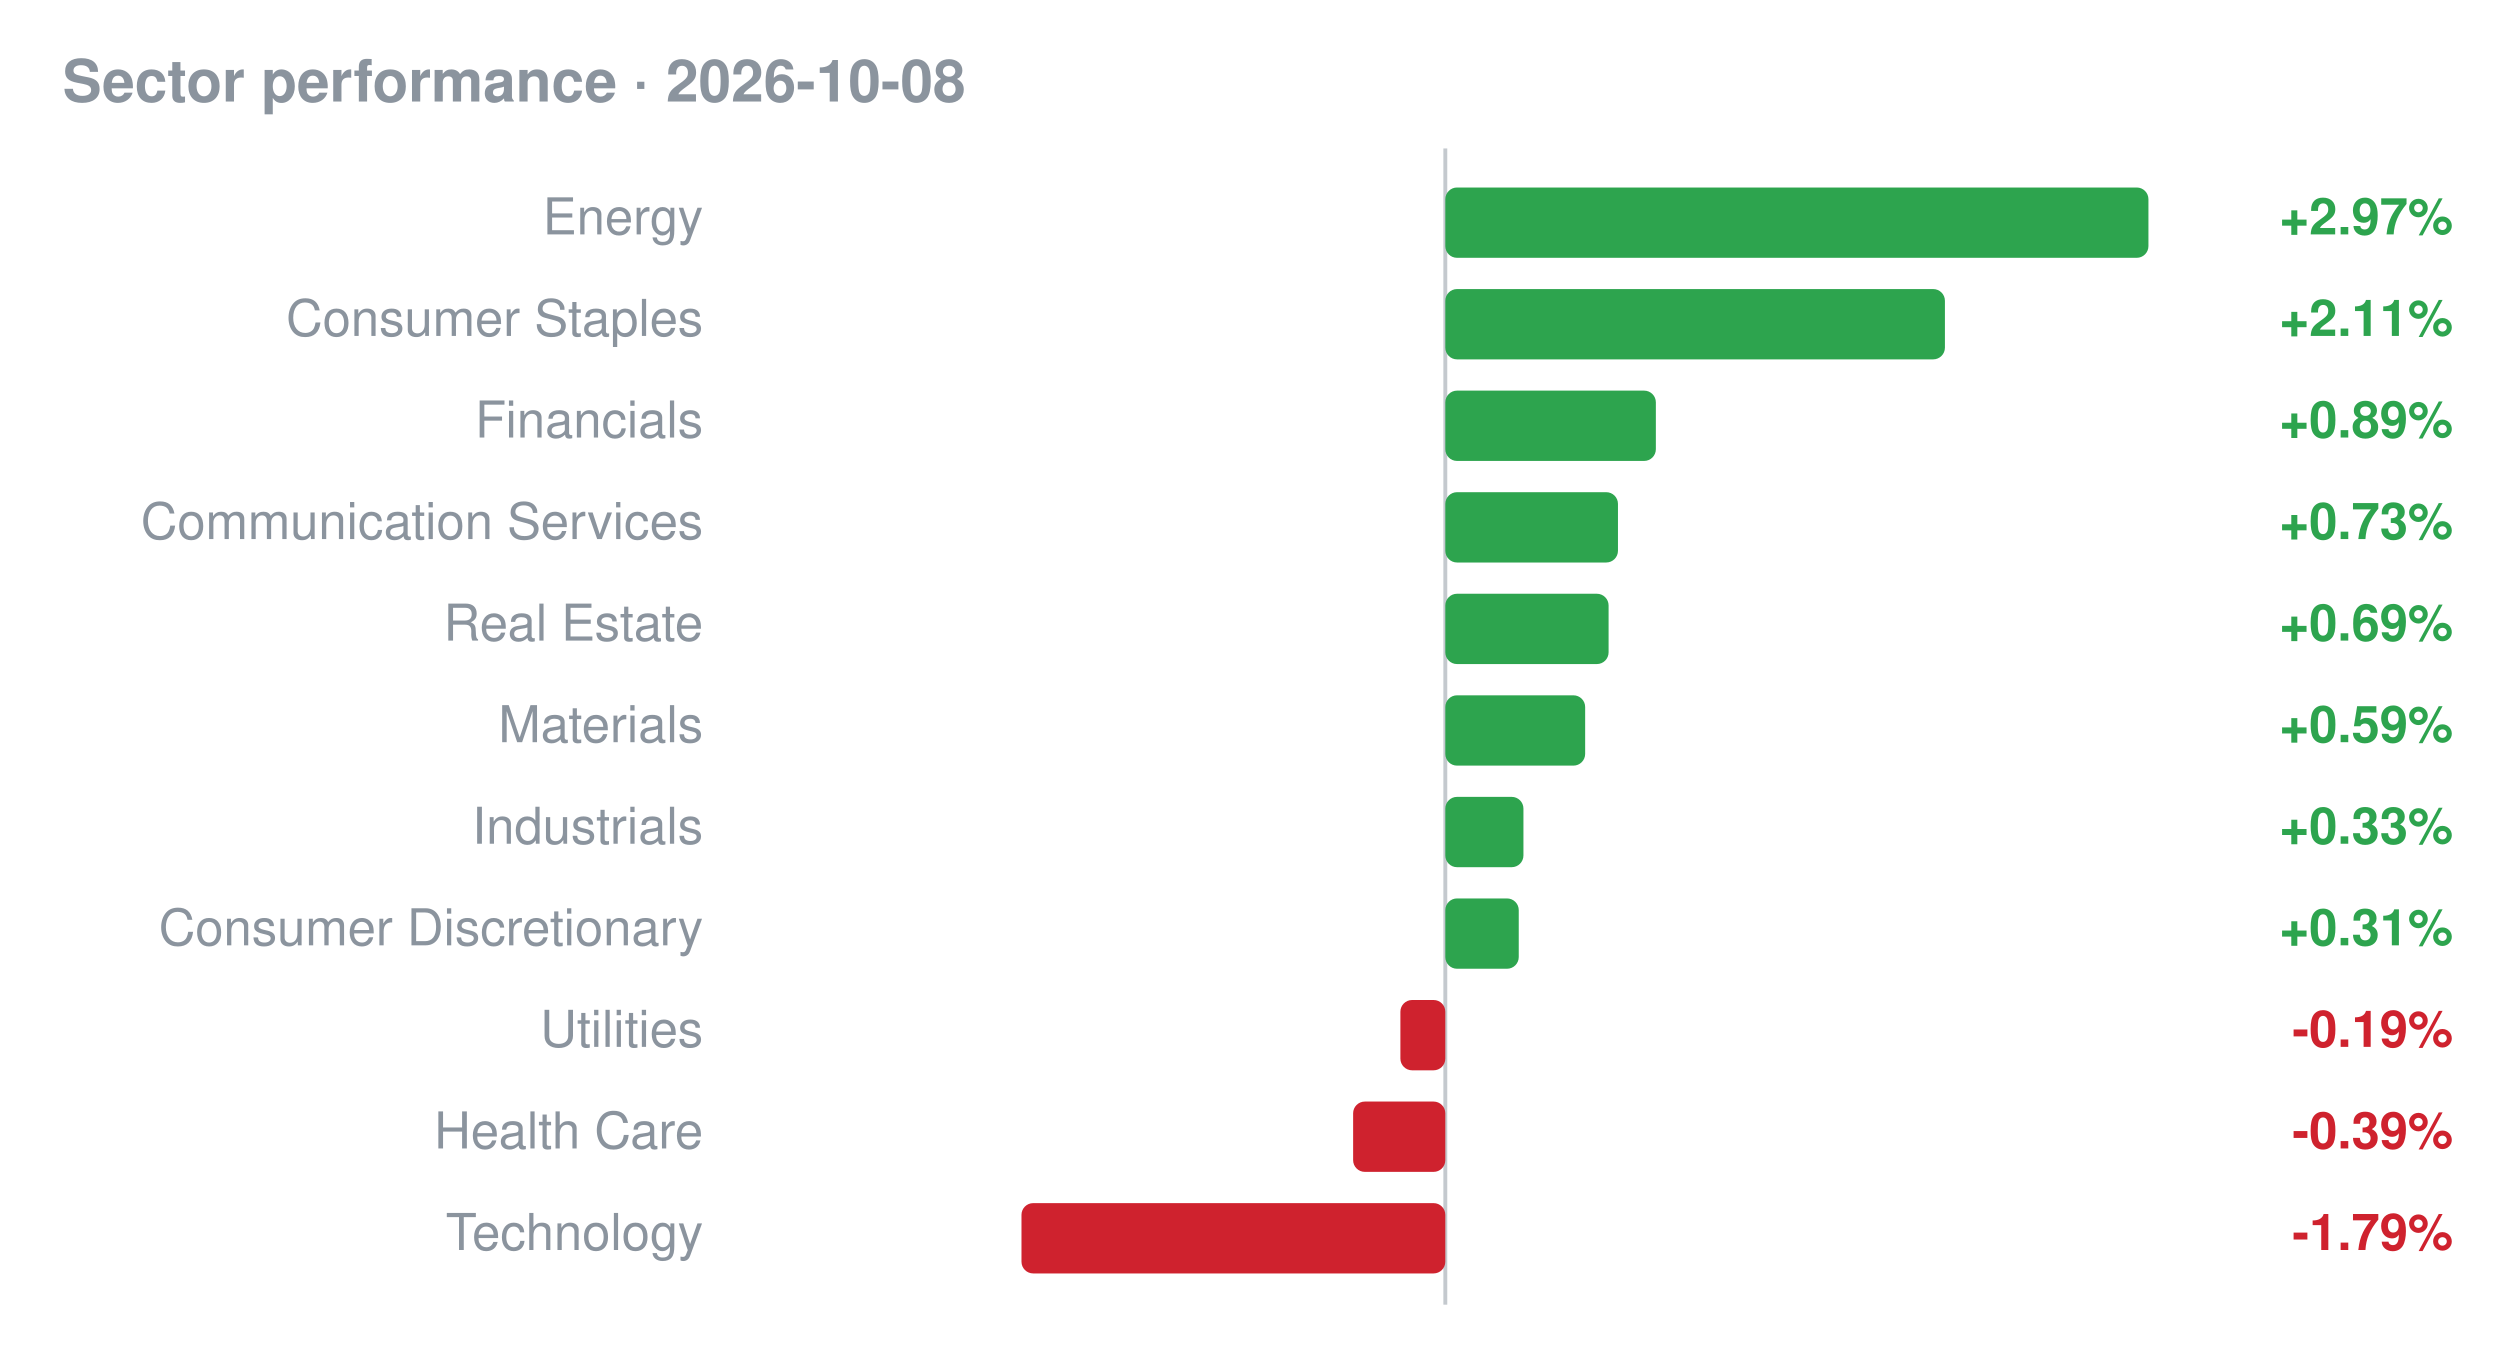
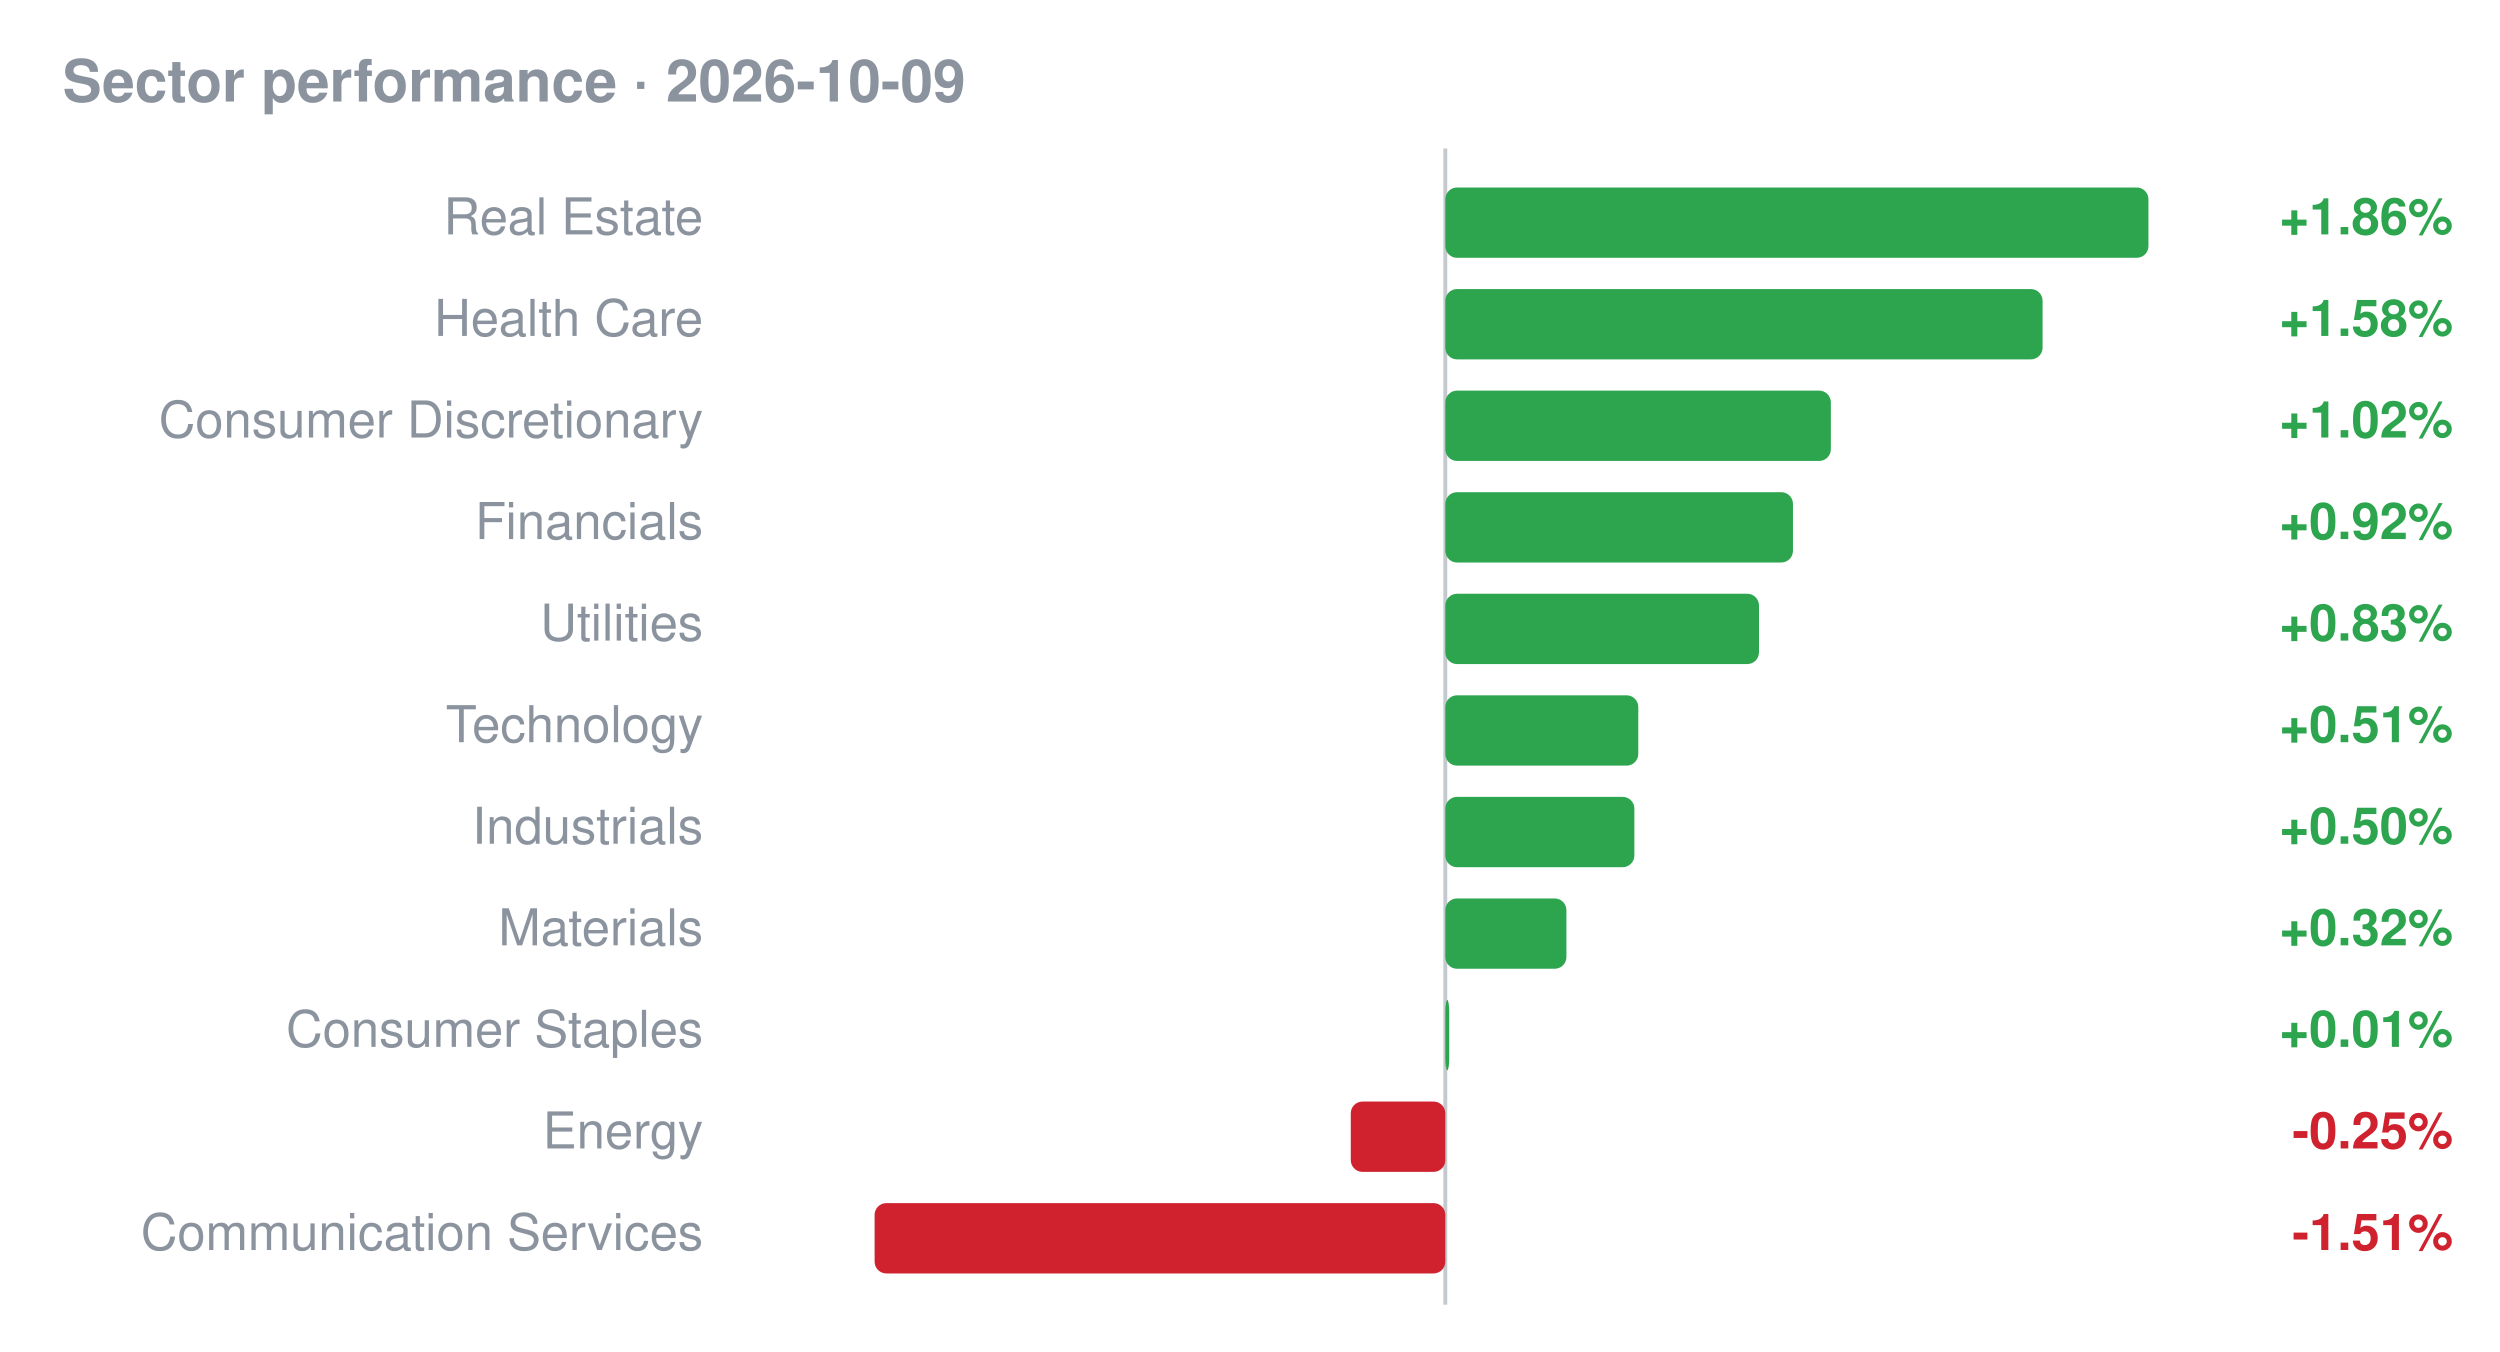
<svg xmlns="http://www.w3.org/2000/svg" width="640" height="346" viewBox="0 0 640 346" font-family="-apple-system,Segoe UI,Helvetica,Arial,sans-serif" font-size="13">
-   <text x="16" y="26" font-size="15" font-weight="600" fill="#8b949e">Sector performance · 2026-10-08</text>
+   <text x="16" y="26" font-size="15" font-weight="600" fill="#8b949e">Sector performance · 2026-10-09</text>
  <line x1="370.0" y1="38" x2="370.0" y2="334" stroke="#8b949e" stroke-opacity="0.5" />
-   <text x="180" y="60" text-anchor="end" fill="#8b949e">Energy</text>
+   <text x="180" y="60" text-anchor="end" fill="#8b949e">Real Estate</text>
  <rect x="370.0" y="48" width="180.0" height="18" rx="3" fill="#2da44e" />
-   <text x="628" y="60" text-anchor="end" fill="#2da44e" font-weight="600">+2.97%</text>
-   <text x="180" y="86" text-anchor="end" fill="#8b949e">Consumer Staples</text>
-   <rect x="370.0" y="74" width="127.9" height="18" rx="3" fill="#2da44e" />
-   <text x="628" y="86" text-anchor="end" fill="#2da44e" font-weight="600">+2.11%</text>
-   <text x="180" y="112" text-anchor="end" fill="#8b949e">Financials</text>
-   <rect x="370.0" y="100" width="53.9" height="18" rx="3" fill="#2da44e" />
-   <text x="628" y="112" text-anchor="end" fill="#2da44e" font-weight="600">+0.89%</text>
-   <text x="180" y="138" text-anchor="end" fill="#8b949e">Communication Services</text>
-   <rect x="370.0" y="126" width="44.2" height="18" rx="3" fill="#2da44e" />
-   <text x="628" y="138" text-anchor="end" fill="#2da44e" font-weight="600">+0.73%</text>
-   <text x="180" y="164" text-anchor="end" fill="#8b949e">Real Estate</text>
-   <rect x="370.0" y="152" width="41.8" height="18" rx="3" fill="#2da44e" />
-   <text x="628" y="164" text-anchor="end" fill="#2da44e" font-weight="600">+0.69%</text>
-   <text x="180" y="190" text-anchor="end" fill="#8b949e">Materials</text>
-   <rect x="370.0" y="178" width="35.8" height="18" rx="3" fill="#2da44e" />
-   <text x="628" y="190" text-anchor="end" fill="#2da44e" font-weight="600">+0.59%</text>
+   <text x="628" y="60" text-anchor="end" fill="#2da44e" font-weight="600">+1.86%</text>
+   <text x="180" y="86" text-anchor="end" fill="#8b949e">Health Care</text>
+   <rect x="370.0" y="74" width="152.9" height="18" rx="3" fill="#2da44e" />
+   <text x="628" y="86" text-anchor="end" fill="#2da44e" font-weight="600">+1.58%</text>
+   <text x="180" y="112" text-anchor="end" fill="#8b949e">Consumer Discretionary</text>
+   <rect x="370.0" y="100" width="98.7" height="18" rx="3" fill="#2da44e" />
+   <text x="628" y="112" text-anchor="end" fill="#2da44e" font-weight="600">+1.02%</text>
+   <text x="180" y="138" text-anchor="end" fill="#8b949e">Financials</text>
+   <rect x="370.0" y="126" width="89.0" height="18" rx="3" fill="#2da44e" />
+   <text x="628" y="138" text-anchor="end" fill="#2da44e" font-weight="600">+0.92%</text>
+   <text x="180" y="164" text-anchor="end" fill="#8b949e">Utilities</text>
+   <rect x="370.0" y="152" width="80.3" height="18" rx="3" fill="#2da44e" />
+   <text x="628" y="164" text-anchor="end" fill="#2da44e" font-weight="600">+0.83%</text>
+   <text x="180" y="190" text-anchor="end" fill="#8b949e">Technology</text>
+   <rect x="370.0" y="178" width="49.4" height="18" rx="3" fill="#2da44e" />
+   <text x="628" y="190" text-anchor="end" fill="#2da44e" font-weight="600">+0.51%</text>
  <text x="180" y="216" text-anchor="end" fill="#8b949e">Industrials</text>
-   <rect x="370.0" y="204" width="20.0" height="18" rx="3" fill="#2da44e" />
-   <text x="628" y="216" text-anchor="end" fill="#2da44e" font-weight="600">+0.33%</text>
-   <text x="180" y="242" text-anchor="end" fill="#8b949e">Consumer Discretionary</text>
-   <rect x="370.0" y="230" width="18.8" height="18" rx="3" fill="#2da44e" />
-   <text x="628" y="242" text-anchor="end" fill="#2da44e" font-weight="600">+0.31%</text>
-   <text x="180" y="268" text-anchor="end" fill="#8b949e">Utilities</text>
-   <rect x="358.5" y="256" width="11.5" height="18" rx="3" fill="#cf222e" />
-   <text x="628" y="268" text-anchor="end" fill="#cf222e" font-weight="600">-0.19%</text>
-   <text x="180" y="294" text-anchor="end" fill="#8b949e">Health Care</text>
-   <rect x="346.4" y="282" width="23.6" height="18" rx="3" fill="#cf222e" />
-   <text x="628" y="294" text-anchor="end" fill="#cf222e" font-weight="600">-0.39%</text>
-   <text x="180" y="320" text-anchor="end" fill="#8b949e">Technology</text>
-   <rect x="261.5" y="308" width="108.5" height="18" rx="3" fill="#cf222e" />
-   <text x="628" y="320" text-anchor="end" fill="#cf222e" font-weight="600">-1.79%</text>
+   <rect x="370.0" y="204" width="48.4" height="18" rx="3" fill="#2da44e" />
+   <text x="628" y="216" text-anchor="end" fill="#2da44e" font-weight="600">+0.50%</text>
+   <text x="180" y="242" text-anchor="end" fill="#8b949e">Materials</text>
+   <rect x="370.0" y="230" width="31.0" height="18" rx="3" fill="#2da44e" />
+   <text x="628" y="242" text-anchor="end" fill="#2da44e" font-weight="600">+0.32%</text>
+   <text x="180" y="268" text-anchor="end" fill="#8b949e">Consumer Staples</text>
+   <rect x="370.0" y="256" width="1.0" height="18" rx="3" fill="#2da44e" />
+   <text x="628" y="268" text-anchor="end" fill="#2da44e" font-weight="600">+0.01%</text>
+   <text x="180" y="294" text-anchor="end" fill="#8b949e">Energy</text>
+   <rect x="345.8" y="282" width="24.2" height="18" rx="3" fill="#cf222e" />
+   <text x="628" y="294" text-anchor="end" fill="#cf222e" font-weight="600">-0.25%</text>
+   <text x="180" y="320" text-anchor="end" fill="#8b949e">Communication Services</text>
+   <rect x="223.9" y="308" width="146.1" height="18" rx="3" fill="#cf222e" />
+   <text x="628" y="320" text-anchor="end" fill="#cf222e" font-weight="600">-1.51%</text>
</svg>
